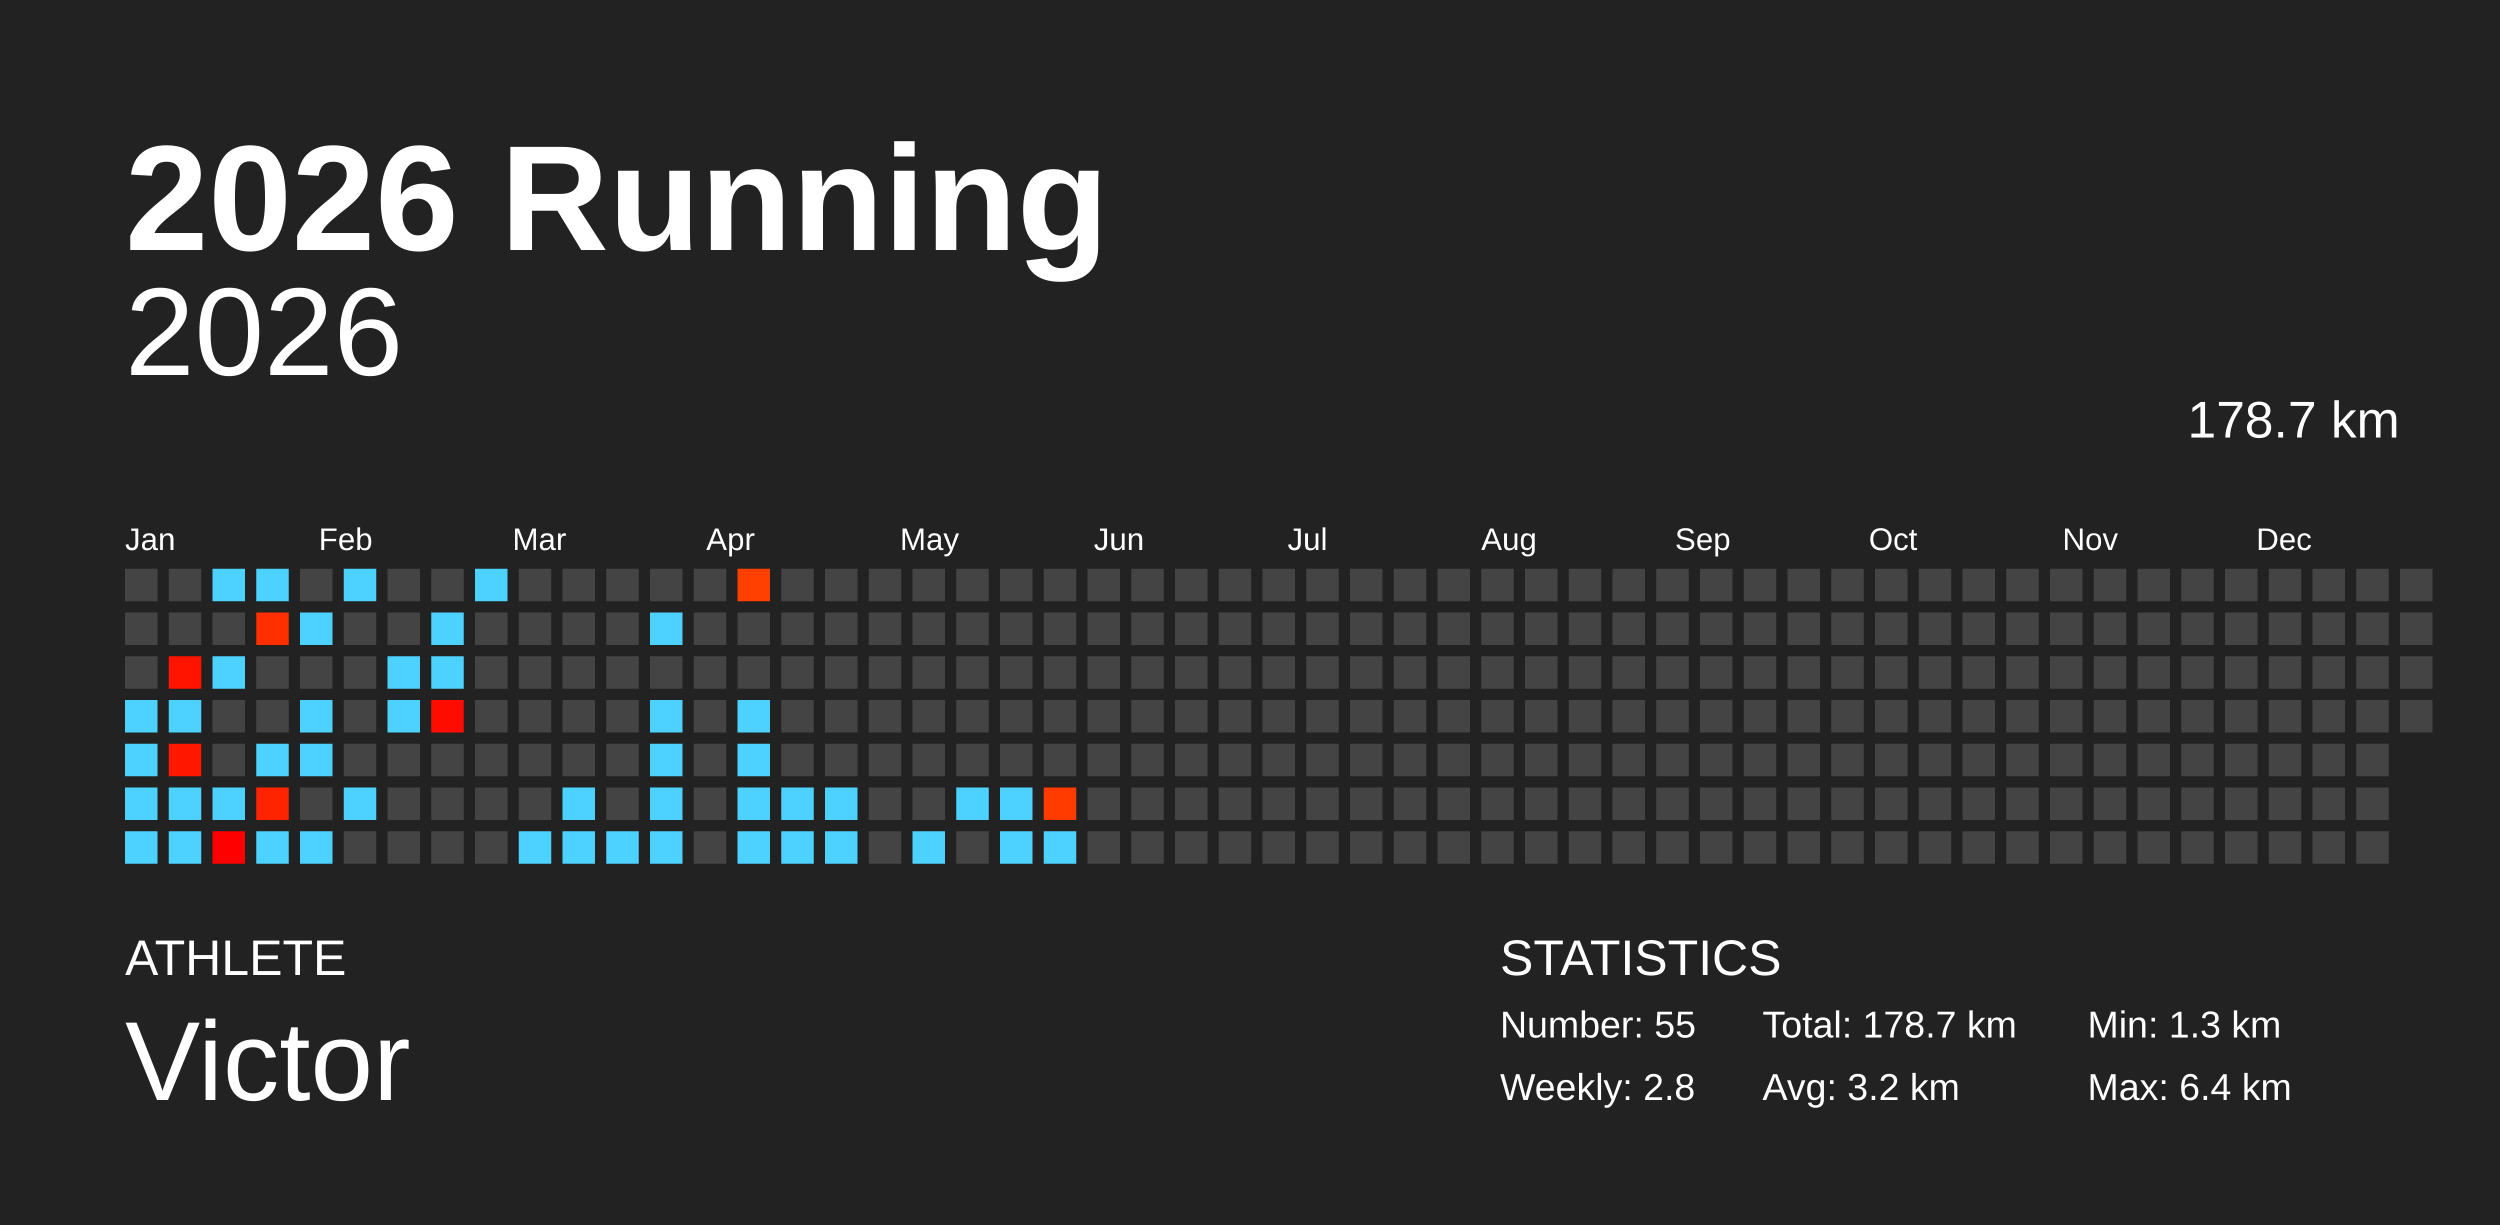
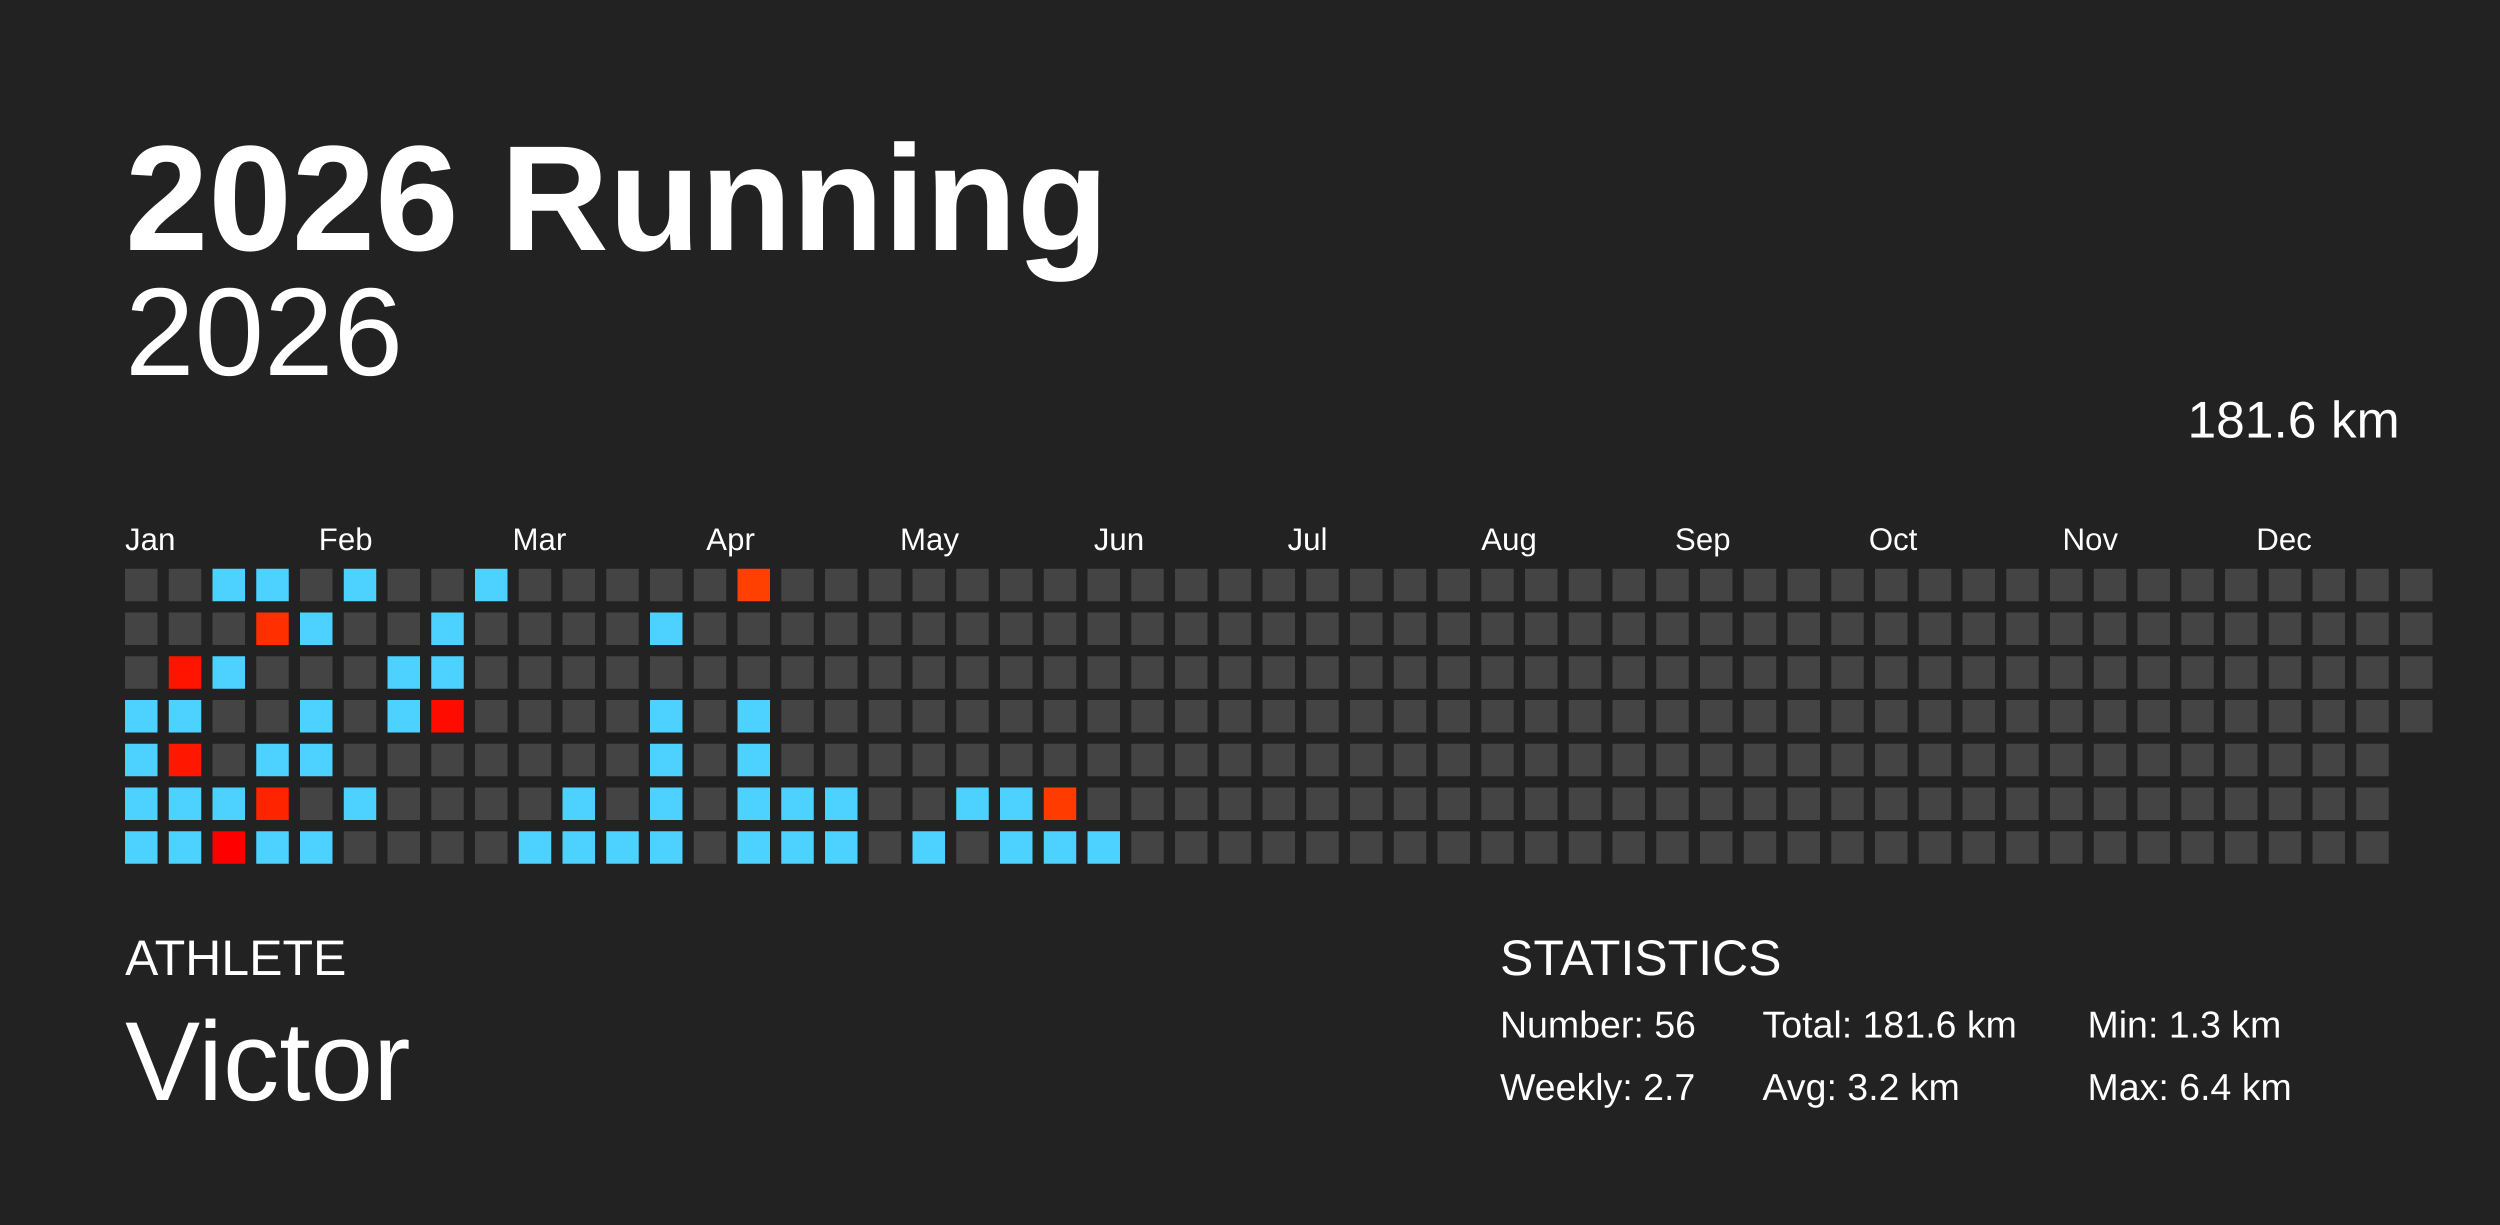
<svg xmlns="http://www.w3.org/2000/svg" baseProfile="full" height="98mm" version="1.1" viewBox="0,0,200,98" width="200mm">
  <defs />
  <rect fill="#222222" height="98" width="200" x="0" y="0" />
  <text fill="#FFFFFF" style="font-size:12px; font-family:Arial; font-weight:bold;" x="10" y="20">2026 Running</text>
  <text fill="#FFFFFF" style="font-size:4px; font-family:Arial" x="10" y="78">ATHLETE</text>
  <text fill="#FFFFFF" style="font-size:9px; font-family:Arial" x="10" y="88">Victor</text>
  <text fill="#FFFFFF" style="font-size:4px; font-family:Arial" x="120" y="78">STATISTICS</text>
-   <text fill="#FFFFFF" style="font-size:3px; font-family:Arial" x="120" y="83">Number: 55</text>
-   <text fill="#FFFFFF" style="font-size:3px; font-family:Arial" x="120" y="88">Weekly: 2.8</text>
-   <text fill="#FFFFFF" style="font-size:3px; font-family:Arial" x="141" y="83">Total: 178.7 km</text>
+   <text fill="#FFFFFF" style="font-size:3px; font-family:Arial" x="120" y="83">Number: 56</text>
+   <text fill="#FFFFFF" style="font-size:3px; font-family:Arial" x="120" y="88">Weekly: 2.7</text>
+   <text fill="#FFFFFF" style="font-size:3px; font-family:Arial" x="141" y="83">Total: 181.6 km</text>
  <text fill="#FFFFFF" style="font-size:3px; font-family:Arial" x="141" y="88">Avg: 3.2 km</text>
  <text fill="#FFFFFF" style="font-size:3px; font-family:Arial" x="167" y="83">Min: 1.3 km</text>
  <text fill="#FFFFFF" style="font-size:3px; font-family:Arial" x="167" y="88">Max: 6.4 km</text>
  <text alignment-baseline="hanging" fill="#FFFFFF" style="font-size:10.0px; font-family:Arial;" x="10" y="30">2026</text>
-   <text alignment-baseline="hanging" fill="#FFFFFF" style="font-size:4.125px; font-family:Arial;" x="175" y="35">178.7 km</text>
+   <text alignment-baseline="hanging" fill="#FFFFFF" style="font-size:4.125px; font-family:Arial;" x="175" y="35">181.6 km</text>
  <text fill="#FFFFFF" style="font-size:2.5px; font-family:Arial" x="10.0" y="44">Jan</text>
  <text fill="#FFFFFF" style="font-size:2.5px; font-family:Arial" x="25.5" y="44">Feb</text>
  <text fill="#FFFFFF" style="font-size:2.5px; font-family:Arial" x="41.0" y="44">Mar</text>
  <text fill="#FFFFFF" style="font-size:2.5px; font-family:Arial" x="56.5" y="44">Apr</text>
  <text fill="#FFFFFF" style="font-size:2.5px; font-family:Arial" x="72.0" y="44">May</text>
  <text fill="#FFFFFF" style="font-size:2.5px; font-family:Arial" x="87.5" y="44">Jun</text>
  <text fill="#FFFFFF" style="font-size:2.5px; font-family:Arial" x="103.0" y="44">Jul</text>
  <text fill="#FFFFFF" style="font-size:2.5px; font-family:Arial" x="118.5" y="44">Aug</text>
  <text fill="#FFFFFF" style="font-size:2.5px; font-family:Arial" x="134.0" y="44">Sep</text>
  <text fill="#FFFFFF" style="font-size:2.5px; font-family:Arial" x="149.5" y="44">Oct</text>
  <text fill="#FFFFFF" style="font-size:2.5px; font-family:Arial" x="165.0" y="44">Nov</text>
  <text fill="#FFFFFF" style="font-size:2.5px; font-family:Arial" x="180.5" y="44">Dec</text>
  <rect fill="#444444" height="2.6" width="2.6" x="10.0" y="45.5" />
  <rect fill="#444444" height="2.6" width="2.6" x="10.0" y="49.0" />
  <rect fill="#444444" height="2.6" width="2.6" x="10.0" y="52.5" />
  <rect fill="#4dd2ff" height="2.6" width="2.6" x="10.0" y="56.0" />
  <rect fill="#4dd2ff" height="2.6" width="2.6" x="10.0" y="59.5" />
  <rect fill="#4dd2ff" height="2.6" width="2.6" x="10.0" y="63.0" />
  <rect fill="#4dd2ff" height="2.6" width="2.6" x="10.0" y="66.5" />
  <rect fill="#444444" height="2.6" width="2.6" x="13.5" y="45.5" />
  <rect fill="#444444" height="2.6" width="2.6" x="13.5" y="49.0" />
  <rect fill="#ff1400" height="2.6" width="2.6" x="13.5" y="52.5" />
  <rect fill="#4dd2ff" height="2.6" width="2.6" x="13.5" y="56.0" />
  <rect fill="#ff1700" height="2.6" width="2.6" x="13.5" y="59.5" />
  <rect fill="#4dd2ff" height="2.6" width="2.6" x="13.5" y="63.0" />
  <rect fill="#4dd2ff" height="2.6" width="2.6" x="13.5" y="66.5" />
  <rect fill="#4dd2ff" height="2.6" width="2.6" x="17.0" y="45.5" />
  <rect fill="#444444" height="2.6" width="2.6" x="17.0" y="49.0" />
  <rect fill="#4dd2ff" height="2.6" width="2.6" x="17.0" y="52.5" />
  <rect fill="#444444" height="2.6" width="2.6" x="17.0" y="56.0" />
  <rect fill="#444444" height="2.6" width="2.6" x="17.0" y="59.5" />
  <rect fill="#4dd2ff" height="2.6" width="2.6" x="17.0" y="63.0" />
  <rect fill="#ff0000" height="2.6" width="2.6" x="17.0" y="66.5" />
  <rect fill="#4dd2ff" height="2.6" width="2.6" x="20.5" y="45.5" />
  <rect fill="#ff2f00" height="2.6" width="2.6" x="20.5" y="49.0" />
  <rect fill="#444444" height="2.6" width="2.6" x="20.5" y="52.5" />
  <rect fill="#444444" height="2.6" width="2.6" x="20.5" y="56.0" />
  <rect fill="#4dd2ff" height="2.6" width="2.6" x="20.5" y="59.5" />
  <rect fill="#ff2400" height="2.6" width="2.6" x="20.5" y="63.0" />
  <rect fill="#4dd2ff" height="2.6" width="2.6" x="20.5" y="66.5" />
  <rect fill="#444444" height="2.6" width="2.6" x="24.0" y="45.5" />
  <rect fill="#4dd2ff" height="2.6" width="2.6" x="24.0" y="49.0" />
  <rect fill="#444444" height="2.6" width="2.6" x="24.0" y="52.5" />
  <rect fill="#4dd2ff" height="2.6" width="2.6" x="24.0" y="56.0" />
  <rect fill="#4dd2ff" height="2.6" width="2.6" x="24.0" y="59.5" />
  <rect fill="#444444" height="2.6" width="2.6" x="24.0" y="63.0" />
  <rect fill="#4dd2ff" height="2.6" width="2.6" x="24.0" y="66.5" />
  <rect fill="#4dd2ff" height="2.6" width="2.6" x="27.5" y="45.5" />
  <rect fill="#444444" height="2.6" width="2.6" x="27.5" y="49.0" />
  <rect fill="#444444" height="2.6" width="2.6" x="27.5" y="52.5" />
  <rect fill="#444444" height="2.6" width="2.6" x="27.5" y="56.0" />
  <rect fill="#444444" height="2.6" width="2.6" x="27.5" y="59.5" />
  <rect fill="#4dd2ff" height="2.6" width="2.6" x="27.5" y="63.0" />
  <rect fill="#444444" height="2.6" width="2.6" x="27.5" y="66.5" />
  <rect fill="#444444" height="2.6" width="2.6" x="31.0" y="45.5" />
  <rect fill="#444444" height="2.6" width="2.6" x="31.0" y="49.0" />
  <rect fill="#4dd2ff" height="2.6" width="2.6" x="31.0" y="52.5" />
  <rect fill="#4dd2ff" height="2.6" width="2.6" x="31.0" y="56.0" />
  <rect fill="#444444" height="2.6" width="2.6" x="31.0" y="59.5" />
  <rect fill="#444444" height="2.6" width="2.6" x="31.0" y="63.0" />
  <rect fill="#444444" height="2.6" width="2.6" x="31.0" y="66.5" />
  <rect fill="#444444" height="2.6" width="2.6" x="34.5" y="45.5" />
  <rect fill="#4dd2ff" height="2.6" width="2.6" x="34.5" y="49.0" />
  <rect fill="#4dd2ff" height="2.6" width="2.6" x="34.5" y="52.5" />
  <rect fill="#ff0c00" height="2.6" width="2.6" x="34.5" y="56.0" />
  <rect fill="#444444" height="2.6" width="2.6" x="34.5" y="59.5" />
  <rect fill="#444444" height="2.6" width="2.6" x="34.5" y="63.0" />
  <rect fill="#444444" height="2.6" width="2.6" x="34.5" y="66.5" />
  <rect fill="#4dd2ff" height="2.6" width="2.6" x="38.0" y="45.5" />
  <rect fill="#444444" height="2.6" width="2.6" x="38.0" y="49.0" />
  <rect fill="#444444" height="2.6" width="2.6" x="38.0" y="52.5" />
  <rect fill="#444444" height="2.6" width="2.6" x="38.0" y="56.0" />
  <rect fill="#444444" height="2.6" width="2.6" x="38.0" y="59.5" />
  <rect fill="#444444" height="2.6" width="2.6" x="38.0" y="63.0" />
  <rect fill="#444444" height="2.6" width="2.6" x="38.0" y="66.5" />
  <rect fill="#444444" height="2.6" width="2.6" x="41.5" y="45.5" />
  <rect fill="#444444" height="2.6" width="2.6" x="41.5" y="49.0" />
  <rect fill="#444444" height="2.6" width="2.6" x="41.5" y="52.5" />
  <rect fill="#444444" height="2.6" width="2.6" x="41.5" y="56.0" />
  <rect fill="#444444" height="2.6" width="2.6" x="41.5" y="59.5" />
  <rect fill="#444444" height="2.6" width="2.6" x="41.5" y="63.0" />
  <rect fill="#4dd2ff" height="2.6" width="2.6" x="41.5" y="66.5" />
  <rect fill="#444444" height="2.6" width="2.6" x="45.0" y="45.5" />
  <rect fill="#444444" height="2.6" width="2.6" x="45.0" y="49.0" />
  <rect fill="#444444" height="2.6" width="2.6" x="45.0" y="52.5" />
  <rect fill="#444444" height="2.6" width="2.6" x="45.0" y="56.0" />
  <rect fill="#444444" height="2.6" width="2.6" x="45.0" y="59.5" />
  <rect fill="#4dd2ff" height="2.6" width="2.6" x="45.0" y="63.0" />
  <rect fill="#4dd2ff" height="2.6" width="2.6" x="45.0" y="66.5" />
  <rect fill="#444444" height="2.6" width="2.6" x="48.5" y="45.5" />
  <rect fill="#444444" height="2.6" width="2.6" x="48.5" y="49.0" />
  <rect fill="#444444" height="2.6" width="2.6" x="48.5" y="52.5" />
  <rect fill="#444444" height="2.6" width="2.6" x="48.5" y="56.0" />
  <rect fill="#444444" height="2.6" width="2.6" x="48.5" y="59.5" />
  <rect fill="#444444" height="2.6" width="2.6" x="48.5" y="63.0" />
  <rect fill="#4dd2ff" height="2.6" width="2.6" x="48.5" y="66.5" />
  <rect fill="#444444" height="2.6" width="2.6" x="52.0" y="45.5" />
  <rect fill="#4dd2ff" height="2.6" width="2.6" x="52.0" y="49.0" />
  <rect fill="#444444" height="2.6" width="2.6" x="52.0" y="52.5" />
  <rect fill="#4dd2ff" height="2.6" width="2.6" x="52.0" y="56.0" />
  <rect fill="#4dd2ff" height="2.6" width="2.6" x="52.0" y="59.5" />
  <rect fill="#4dd2ff" height="2.6" width="2.6" x="52.0" y="63.0" />
  <rect fill="#4dd2ff" height="2.6" width="2.6" x="52.0" y="66.5" />
  <rect fill="#444444" height="2.6" width="2.6" x="55.5" y="45.5" />
  <rect fill="#444444" height="2.6" width="2.6" x="55.5" y="49.0" />
  <rect fill="#444444" height="2.6" width="2.6" x="55.5" y="52.5" />
  <rect fill="#444444" height="2.6" width="2.6" x="55.5" y="56.0" />
  <rect fill="#444444" height="2.6" width="2.6" x="55.5" y="59.5" />
  <rect fill="#444444" height="2.6" width="2.6" x="55.5" y="63.0" />
  <rect fill="#444444" height="2.6" width="2.6" x="55.5" y="66.5" />
  <rect fill="#ff4000" height="2.6" width="2.6" x="59.0" y="45.5" />
  <rect fill="#444444" height="2.6" width="2.6" x="59.0" y="49.0" />
  <rect fill="#444444" height="2.6" width="2.6" x="59.0" y="52.5" />
  <rect fill="#4dd2ff" height="2.6" width="2.6" x="59.0" y="56.0" />
  <rect fill="#4dd2ff" height="2.6" width="2.6" x="59.0" y="59.5" />
  <rect fill="#4dd2ff" height="2.6" width="2.6" x="59.0" y="63.0" />
  <rect fill="#4dd2ff" height="2.6" width="2.6" x="59.0" y="66.5" />
  <rect fill="#444444" height="2.6" width="2.6" x="62.5" y="45.5" />
  <rect fill="#444444" height="2.6" width="2.6" x="62.5" y="49.0" />
  <rect fill="#444444" height="2.6" width="2.6" x="62.5" y="52.5" />
  <rect fill="#444444" height="2.6" width="2.6" x="62.5" y="56.0" />
  <rect fill="#444444" height="2.6" width="2.6" x="62.5" y="59.5" />
  <rect fill="#4dd2ff" height="2.6" width="2.6" x="62.5" y="63.0" />
  <rect fill="#4dd2ff" height="2.6" width="2.6" x="62.5" y="66.5" />
  <rect fill="#444444" height="2.6" width="2.6" x="66.0" y="45.5" />
  <rect fill="#444444" height="2.6" width="2.6" x="66.0" y="49.0" />
  <rect fill="#444444" height="2.6" width="2.6" x="66.0" y="52.5" />
  <rect fill="#444444" height="2.6" width="2.6" x="66.0" y="56.0" />
  <rect fill="#444444" height="2.6" width="2.6" x="66.0" y="59.5" />
  <rect fill="#4dd2ff" height="2.6" width="2.6" x="66.0" y="63.0" />
  <rect fill="#4dd2ff" height="2.6" width="2.6" x="66.0" y="66.5" />
  <rect fill="#444444" height="2.6" width="2.6" x="69.5" y="45.5" />
  <rect fill="#444444" height="2.6" width="2.6" x="69.5" y="49.0" />
  <rect fill="#444444" height="2.6" width="2.6" x="69.5" y="52.5" />
  <rect fill="#444444" height="2.6" width="2.6" x="69.5" y="56.0" />
  <rect fill="#444444" height="2.6" width="2.6" x="69.5" y="59.5" />
  <rect fill="#444444" height="2.6" width="2.6" x="69.5" y="63.0" />
  <rect fill="#444444" height="2.6" width="2.6" x="69.5" y="66.5" />
  <rect fill="#444444" height="2.6" width="2.6" x="73.0" y="45.5" />
  <rect fill="#444444" height="2.6" width="2.6" x="73.0" y="49.0" />
  <rect fill="#444444" height="2.6" width="2.6" x="73.0" y="52.5" />
  <rect fill="#444444" height="2.6" width="2.6" x="73.0" y="56.0" />
  <rect fill="#444444" height="2.6" width="2.6" x="73.0" y="59.5" />
  <rect fill="#444444" height="2.6" width="2.6" x="73.0" y="63.0" />
  <rect fill="#4dd2ff" height="2.6" width="2.6" x="73.0" y="66.5" />
  <rect fill="#444444" height="2.6" width="2.6" x="76.5" y="45.5" />
  <rect fill="#444444" height="2.6" width="2.6" x="76.5" y="49.0" />
  <rect fill="#444444" height="2.6" width="2.6" x="76.5" y="52.5" />
  <rect fill="#444444" height="2.6" width="2.6" x="76.5" y="56.0" />
  <rect fill="#444444" height="2.6" width="2.6" x="76.5" y="59.5" />
  <rect fill="#4dd2ff" height="2.6" width="2.6" x="76.5" y="63.0" />
  <rect fill="#444444" height="2.6" width="2.6" x="76.5" y="66.5" />
  <rect fill="#444444" height="2.6" width="2.6" x="80.0" y="45.5" />
  <rect fill="#444444" height="2.6" width="2.6" x="80.0" y="49.0" />
  <rect fill="#444444" height="2.6" width="2.6" x="80.0" y="52.5" />
  <rect fill="#444444" height="2.6" width="2.6" x="80.0" y="56.0" />
  <rect fill="#444444" height="2.6" width="2.6" x="80.0" y="59.5" />
  <rect fill="#4dd2ff" height="2.6" width="2.6" x="80.0" y="63.0" />
  <rect fill="#4dd2ff" height="2.6" width="2.6" x="80.0" y="66.5" />
  <rect fill="#444444" height="2.6" width="2.6" x="83.5" y="45.5" />
  <rect fill="#444444" height="2.6" width="2.6" x="83.5" y="49.0" />
  <rect fill="#444444" height="2.6" width="2.6" x="83.5" y="52.5" />
  <rect fill="#444444" height="2.6" width="2.6" x="83.5" y="56.0" />
  <rect fill="#444444" height="2.6" width="2.6" x="83.5" y="59.5" />
  <rect fill="#ff3b00" height="2.6" width="2.6" x="83.5" y="63.0" />
  <rect fill="#4dd2ff" height="2.6" width="2.6" x="83.5" y="66.5" />
  <rect fill="#444444" height="2.6" width="2.6" x="87.0" y="45.5" />
  <rect fill="#444444" height="2.6" width="2.6" x="87.0" y="49.0" />
  <rect fill="#444444" height="2.6" width="2.6" x="87.0" y="52.5" />
  <rect fill="#444444" height="2.6" width="2.6" x="87.0" y="56.0" />
  <rect fill="#444444" height="2.6" width="2.6" x="87.0" y="59.5" />
  <rect fill="#444444" height="2.6" width="2.6" x="87.0" y="63.0" />
-   <rect fill="#444444" height="2.6" width="2.6" x="87.0" y="66.5" />
+   <rect fill="#4dd2ff" height="2.6" width="2.6" x="87.0" y="66.5" />
  <rect fill="#444444" height="2.6" width="2.6" x="90.5" y="45.5" />
  <rect fill="#444444" height="2.6" width="2.6" x="90.5" y="49.0" />
  <rect fill="#444444" height="2.6" width="2.6" x="90.5" y="52.5" />
  <rect fill="#444444" height="2.6" width="2.6" x="90.5" y="56.0" />
  <rect fill="#444444" height="2.6" width="2.6" x="90.5" y="59.5" />
  <rect fill="#444444" height="2.6" width="2.6" x="90.5" y="63.0" />
  <rect fill="#444444" height="2.6" width="2.6" x="90.5" y="66.5" />
  <rect fill="#444444" height="2.6" width="2.6" x="94.0" y="45.5" />
  <rect fill="#444444" height="2.6" width="2.6" x="94.0" y="49.0" />
  <rect fill="#444444" height="2.6" width="2.6" x="94.0" y="52.5" />
  <rect fill="#444444" height="2.6" width="2.6" x="94.0" y="56.0" />
  <rect fill="#444444" height="2.6" width="2.6" x="94.0" y="59.5" />
  <rect fill="#444444" height="2.6" width="2.6" x="94.0" y="63.0" />
  <rect fill="#444444" height="2.6" width="2.6" x="94.0" y="66.5" />
  <rect fill="#444444" height="2.6" width="2.6" x="97.5" y="45.5" />
  <rect fill="#444444" height="2.6" width="2.6" x="97.5" y="49.0" />
  <rect fill="#444444" height="2.6" width="2.6" x="97.5" y="52.5" />
  <rect fill="#444444" height="2.6" width="2.6" x="97.5" y="56.0" />
  <rect fill="#444444" height="2.6" width="2.6" x="97.5" y="59.5" />
  <rect fill="#444444" height="2.6" width="2.6" x="97.5" y="63.0" />
  <rect fill="#444444" height="2.6" width="2.6" x="97.5" y="66.5" />
  <rect fill="#444444" height="2.6" width="2.6" x="101.0" y="45.5" />
  <rect fill="#444444" height="2.6" width="2.6" x="101.0" y="49.0" />
  <rect fill="#444444" height="2.6" width="2.6" x="101.0" y="52.5" />
  <rect fill="#444444" height="2.6" width="2.6" x="101.0" y="56.0" />
  <rect fill="#444444" height="2.6" width="2.6" x="101.0" y="59.5" />
  <rect fill="#444444" height="2.6" width="2.6" x="101.0" y="63.0" />
  <rect fill="#444444" height="2.6" width="2.6" x="101.0" y="66.5" />
  <rect fill="#444444" height="2.6" width="2.6" x="104.5" y="45.5" />
  <rect fill="#444444" height="2.6" width="2.6" x="104.5" y="49.0" />
  <rect fill="#444444" height="2.6" width="2.6" x="104.5" y="52.5" />
  <rect fill="#444444" height="2.6" width="2.6" x="104.5" y="56.0" />
  <rect fill="#444444" height="2.6" width="2.6" x="104.5" y="59.5" />
  <rect fill="#444444" height="2.6" width="2.6" x="104.5" y="63.0" />
  <rect fill="#444444" height="2.6" width="2.6" x="104.5" y="66.5" />
  <rect fill="#444444" height="2.6" width="2.6" x="108.0" y="45.5" />
  <rect fill="#444444" height="2.6" width="2.6" x="108.0" y="49.0" />
  <rect fill="#444444" height="2.6" width="2.6" x="108.0" y="52.5" />
  <rect fill="#444444" height="2.6" width="2.6" x="108.0" y="56.0" />
  <rect fill="#444444" height="2.6" width="2.6" x="108.0" y="59.5" />
  <rect fill="#444444" height="2.6" width="2.6" x="108.0" y="63.0" />
  <rect fill="#444444" height="2.6" width="2.6" x="108.0" y="66.5" />
  <rect fill="#444444" height="2.6" width="2.6" x="111.5" y="45.5" />
  <rect fill="#444444" height="2.6" width="2.6" x="111.5" y="49.0" />
  <rect fill="#444444" height="2.6" width="2.6" x="111.5" y="52.5" />
  <rect fill="#444444" height="2.6" width="2.6" x="111.5" y="56.0" />
  <rect fill="#444444" height="2.6" width="2.6" x="111.5" y="59.5" />
  <rect fill="#444444" height="2.6" width="2.6" x="111.5" y="63.0" />
  <rect fill="#444444" height="2.6" width="2.6" x="111.5" y="66.5" />
  <rect fill="#444444" height="2.6" width="2.6" x="115.0" y="45.5" />
  <rect fill="#444444" height="2.6" width="2.6" x="115.0" y="49.0" />
  <rect fill="#444444" height="2.6" width="2.6" x="115.0" y="52.5" />
  <rect fill="#444444" height="2.6" width="2.6" x="115.0" y="56.0" />
  <rect fill="#444444" height="2.6" width="2.6" x="115.0" y="59.5" />
  <rect fill="#444444" height="2.6" width="2.6" x="115.0" y="63.0" />
  <rect fill="#444444" height="2.6" width="2.6" x="115.0" y="66.5" />
  <rect fill="#444444" height="2.6" width="2.6" x="118.5" y="45.5" />
  <rect fill="#444444" height="2.6" width="2.6" x="118.5" y="49.0" />
  <rect fill="#444444" height="2.6" width="2.6" x="118.5" y="52.5" />
  <rect fill="#444444" height="2.6" width="2.6" x="118.5" y="56.0" />
  <rect fill="#444444" height="2.6" width="2.6" x="118.5" y="59.5" />
  <rect fill="#444444" height="2.6" width="2.6" x="118.5" y="63.0" />
  <rect fill="#444444" height="2.6" width="2.6" x="118.5" y="66.5" />
  <rect fill="#444444" height="2.6" width="2.6" x="122.0" y="45.5" />
  <rect fill="#444444" height="2.6" width="2.6" x="122.0" y="49.0" />
  <rect fill="#444444" height="2.6" width="2.6" x="122.0" y="52.5" />
  <rect fill="#444444" height="2.6" width="2.6" x="122.0" y="56.0" />
  <rect fill="#444444" height="2.6" width="2.6" x="122.0" y="59.5" />
  <rect fill="#444444" height="2.6" width="2.6" x="122.0" y="63.0" />
  <rect fill="#444444" height="2.6" width="2.6" x="122.0" y="66.5" />
  <rect fill="#444444" height="2.6" width="2.6" x="125.5" y="45.5" />
  <rect fill="#444444" height="2.6" width="2.6" x="125.5" y="49.0" />
  <rect fill="#444444" height="2.6" width="2.6" x="125.5" y="52.5" />
  <rect fill="#444444" height="2.6" width="2.6" x="125.5" y="56.0" />
  <rect fill="#444444" height="2.6" width="2.6" x="125.5" y="59.5" />
  <rect fill="#444444" height="2.6" width="2.6" x="125.5" y="63.0" />
  <rect fill="#444444" height="2.6" width="2.6" x="125.5" y="66.5" />
  <rect fill="#444444" height="2.6" width="2.6" x="129.0" y="45.5" />
  <rect fill="#444444" height="2.6" width="2.6" x="129.0" y="49.0" />
  <rect fill="#444444" height="2.6" width="2.6" x="129.0" y="52.5" />
  <rect fill="#444444" height="2.6" width="2.6" x="129.0" y="56.0" />
  <rect fill="#444444" height="2.6" width="2.6" x="129.0" y="59.5" />
  <rect fill="#444444" height="2.6" width="2.6" x="129.0" y="63.0" />
  <rect fill="#444444" height="2.6" width="2.6" x="129.0" y="66.5" />
  <rect fill="#444444" height="2.6" width="2.6" x="132.5" y="45.5" />
  <rect fill="#444444" height="2.6" width="2.6" x="132.5" y="49.0" />
  <rect fill="#444444" height="2.6" width="2.6" x="132.5" y="52.5" />
  <rect fill="#444444" height="2.6" width="2.6" x="132.5" y="56.0" />
  <rect fill="#444444" height="2.6" width="2.6" x="132.5" y="59.5" />
  <rect fill="#444444" height="2.6" width="2.6" x="132.5" y="63.0" />
  <rect fill="#444444" height="2.6" width="2.6" x="132.5" y="66.5" />
  <rect fill="#444444" height="2.6" width="2.6" x="136.0" y="45.5" />
  <rect fill="#444444" height="2.6" width="2.6" x="136.0" y="49.0" />
  <rect fill="#444444" height="2.6" width="2.6" x="136.0" y="52.5" />
  <rect fill="#444444" height="2.6" width="2.6" x="136.0" y="56.0" />
  <rect fill="#444444" height="2.6" width="2.6" x="136.0" y="59.5" />
  <rect fill="#444444" height="2.6" width="2.6" x="136.0" y="63.0" />
  <rect fill="#444444" height="2.6" width="2.6" x="136.0" y="66.5" />
  <rect fill="#444444" height="2.6" width="2.6" x="139.5" y="45.5" />
  <rect fill="#444444" height="2.6" width="2.6" x="139.5" y="49.0" />
  <rect fill="#444444" height="2.6" width="2.6" x="139.5" y="52.5" />
  <rect fill="#444444" height="2.6" width="2.6" x="139.5" y="56.0" />
  <rect fill="#444444" height="2.6" width="2.6" x="139.5" y="59.5" />
  <rect fill="#444444" height="2.6" width="2.6" x="139.5" y="63.0" />
  <rect fill="#444444" height="2.6" width="2.6" x="139.5" y="66.5" />
  <rect fill="#444444" height="2.6" width="2.6" x="143.0" y="45.5" />
  <rect fill="#444444" height="2.6" width="2.6" x="143.0" y="49.0" />
  <rect fill="#444444" height="2.6" width="2.6" x="143.0" y="52.5" />
  <rect fill="#444444" height="2.6" width="2.6" x="143.0" y="56.0" />
  <rect fill="#444444" height="2.6" width="2.6" x="143.0" y="59.5" />
  <rect fill="#444444" height="2.6" width="2.6" x="143.0" y="63.0" />
  <rect fill="#444444" height="2.6" width="2.6" x="143.0" y="66.5" />
  <rect fill="#444444" height="2.6" width="2.6" x="146.5" y="45.5" />
  <rect fill="#444444" height="2.6" width="2.6" x="146.5" y="49.0" />
  <rect fill="#444444" height="2.6" width="2.6" x="146.5" y="52.5" />
  <rect fill="#444444" height="2.6" width="2.6" x="146.5" y="56.0" />
  <rect fill="#444444" height="2.6" width="2.6" x="146.5" y="59.5" />
  <rect fill="#444444" height="2.6" width="2.6" x="146.5" y="63.0" />
  <rect fill="#444444" height="2.6" width="2.6" x="146.5" y="66.5" />
  <rect fill="#444444" height="2.6" width="2.6" x="150.0" y="45.5" />
  <rect fill="#444444" height="2.6" width="2.6" x="150.0" y="49.0" />
  <rect fill="#444444" height="2.6" width="2.6" x="150.0" y="52.5" />
  <rect fill="#444444" height="2.6" width="2.6" x="150.0" y="56.0" />
  <rect fill="#444444" height="2.6" width="2.6" x="150.0" y="59.5" />
  <rect fill="#444444" height="2.6" width="2.6" x="150.0" y="63.0" />
  <rect fill="#444444" height="2.6" width="2.6" x="150.0" y="66.5" />
  <rect fill="#444444" height="2.6" width="2.6" x="153.5" y="45.5" />
  <rect fill="#444444" height="2.6" width="2.6" x="153.5" y="49.0" />
  <rect fill="#444444" height="2.6" width="2.6" x="153.5" y="52.5" />
  <rect fill="#444444" height="2.6" width="2.6" x="153.5" y="56.0" />
  <rect fill="#444444" height="2.6" width="2.6" x="153.5" y="59.5" />
  <rect fill="#444444" height="2.6" width="2.6" x="153.5" y="63.0" />
  <rect fill="#444444" height="2.6" width="2.6" x="153.5" y="66.5" />
  <rect fill="#444444" height="2.6" width="2.6" x="157.0" y="45.5" />
  <rect fill="#444444" height="2.6" width="2.6" x="157.0" y="49.0" />
  <rect fill="#444444" height="2.6" width="2.6" x="157.0" y="52.5" />
  <rect fill="#444444" height="2.6" width="2.6" x="157.0" y="56.0" />
  <rect fill="#444444" height="2.6" width="2.6" x="157.0" y="59.5" />
  <rect fill="#444444" height="2.6" width="2.6" x="157.0" y="63.0" />
  <rect fill="#444444" height="2.6" width="2.6" x="157.0" y="66.5" />
  <rect fill="#444444" height="2.6" width="2.6" x="160.5" y="45.5" />
  <rect fill="#444444" height="2.6" width="2.6" x="160.5" y="49.0" />
  <rect fill="#444444" height="2.6" width="2.6" x="160.5" y="52.5" />
  <rect fill="#444444" height="2.6" width="2.6" x="160.5" y="56.0" />
  <rect fill="#444444" height="2.6" width="2.6" x="160.5" y="59.5" />
  <rect fill="#444444" height="2.6" width="2.6" x="160.5" y="63.0" />
  <rect fill="#444444" height="2.6" width="2.6" x="160.5" y="66.5" />
  <rect fill="#444444" height="2.6" width="2.6" x="164.0" y="45.5" />
  <rect fill="#444444" height="2.6" width="2.6" x="164.0" y="49.0" />
  <rect fill="#444444" height="2.6" width="2.6" x="164.0" y="52.5" />
  <rect fill="#444444" height="2.6" width="2.6" x="164.0" y="56.0" />
  <rect fill="#444444" height="2.6" width="2.6" x="164.0" y="59.5" />
  <rect fill="#444444" height="2.6" width="2.6" x="164.0" y="63.0" />
  <rect fill="#444444" height="2.6" width="2.6" x="164.0" y="66.5" />
  <rect fill="#444444" height="2.6" width="2.6" x="167.5" y="45.5" />
  <rect fill="#444444" height="2.6" width="2.6" x="167.5" y="49.0" />
  <rect fill="#444444" height="2.6" width="2.6" x="167.5" y="52.5" />
  <rect fill="#444444" height="2.6" width="2.6" x="167.5" y="56.0" />
  <rect fill="#444444" height="2.6" width="2.6" x="167.5" y="59.5" />
  <rect fill="#444444" height="2.6" width="2.6" x="167.5" y="63.0" />
  <rect fill="#444444" height="2.6" width="2.6" x="167.5" y="66.5" />
  <rect fill="#444444" height="2.6" width="2.6" x="171.0" y="45.5" />
  <rect fill="#444444" height="2.6" width="2.6" x="171.0" y="49.0" />
  <rect fill="#444444" height="2.6" width="2.6" x="171.0" y="52.5" />
  <rect fill="#444444" height="2.6" width="2.6" x="171.0" y="56.0" />
  <rect fill="#444444" height="2.6" width="2.6" x="171.0" y="59.5" />
  <rect fill="#444444" height="2.6" width="2.6" x="171.0" y="63.0" />
  <rect fill="#444444" height="2.6" width="2.6" x="171.0" y="66.5" />
  <rect fill="#444444" height="2.6" width="2.6" x="174.5" y="45.5" />
  <rect fill="#444444" height="2.6" width="2.6" x="174.5" y="49.0" />
  <rect fill="#444444" height="2.6" width="2.6" x="174.5" y="52.5" />
  <rect fill="#444444" height="2.6" width="2.6" x="174.5" y="56.0" />
  <rect fill="#444444" height="2.6" width="2.6" x="174.5" y="59.5" />
  <rect fill="#444444" height="2.6" width="2.6" x="174.5" y="63.0" />
  <rect fill="#444444" height="2.6" width="2.6" x="174.5" y="66.5" />
  <rect fill="#444444" height="2.6" width="2.6" x="178.0" y="45.5" />
  <rect fill="#444444" height="2.6" width="2.6" x="178.0" y="49.0" />
  <rect fill="#444444" height="2.6" width="2.6" x="178.0" y="52.5" />
  <rect fill="#444444" height="2.6" width="2.6" x="178.0" y="56.0" />
  <rect fill="#444444" height="2.6" width="2.6" x="178.0" y="59.5" />
  <rect fill="#444444" height="2.6" width="2.6" x="178.0" y="63.0" />
  <rect fill="#444444" height="2.6" width="2.6" x="178.0" y="66.5" />
  <rect fill="#444444" height="2.6" width="2.6" x="181.5" y="45.5" />
  <rect fill="#444444" height="2.6" width="2.6" x="181.5" y="49.0" />
  <rect fill="#444444" height="2.6" width="2.6" x="181.5" y="52.5" />
  <rect fill="#444444" height="2.6" width="2.6" x="181.5" y="56.0" />
  <rect fill="#444444" height="2.6" width="2.6" x="181.5" y="59.5" />
  <rect fill="#444444" height="2.6" width="2.6" x="181.5" y="63.0" />
  <rect fill="#444444" height="2.6" width="2.6" x="181.5" y="66.5" />
  <rect fill="#444444" height="2.6" width="2.6" x="185.0" y="45.5" />
  <rect fill="#444444" height="2.6" width="2.6" x="185.0" y="49.0" />
  <rect fill="#444444" height="2.6" width="2.6" x="185.0" y="52.5" />
  <rect fill="#444444" height="2.6" width="2.6" x="185.0" y="56.0" />
  <rect fill="#444444" height="2.6" width="2.6" x="185.0" y="59.5" />
  <rect fill="#444444" height="2.6" width="2.6" x="185.0" y="63.0" />
  <rect fill="#444444" height="2.6" width="2.6" x="185.0" y="66.5" />
  <rect fill="#444444" height="2.6" width="2.6" x="188.5" y="45.5" />
  <rect fill="#444444" height="2.6" width="2.6" x="188.5" y="49.0" />
  <rect fill="#444444" height="2.6" width="2.6" x="188.5" y="52.5" />
  <rect fill="#444444" height="2.6" width="2.6" x="188.5" y="56.0" />
  <rect fill="#444444" height="2.6" width="2.6" x="188.5" y="59.5" />
  <rect fill="#444444" height="2.6" width="2.6" x="188.5" y="63.0" />
  <rect fill="#444444" height="2.6" width="2.6" x="188.5" y="66.5" />
  <rect fill="#444444" height="2.6" width="2.6" x="192.0" y="45.5" />
  <rect fill="#444444" height="2.6" width="2.6" x="192.0" y="49.0" />
  <rect fill="#444444" height="2.6" width="2.6" x="192.0" y="52.5" />
  <rect fill="#444444" height="2.6" width="2.6" x="192.0" y="56.0" />
</svg>
